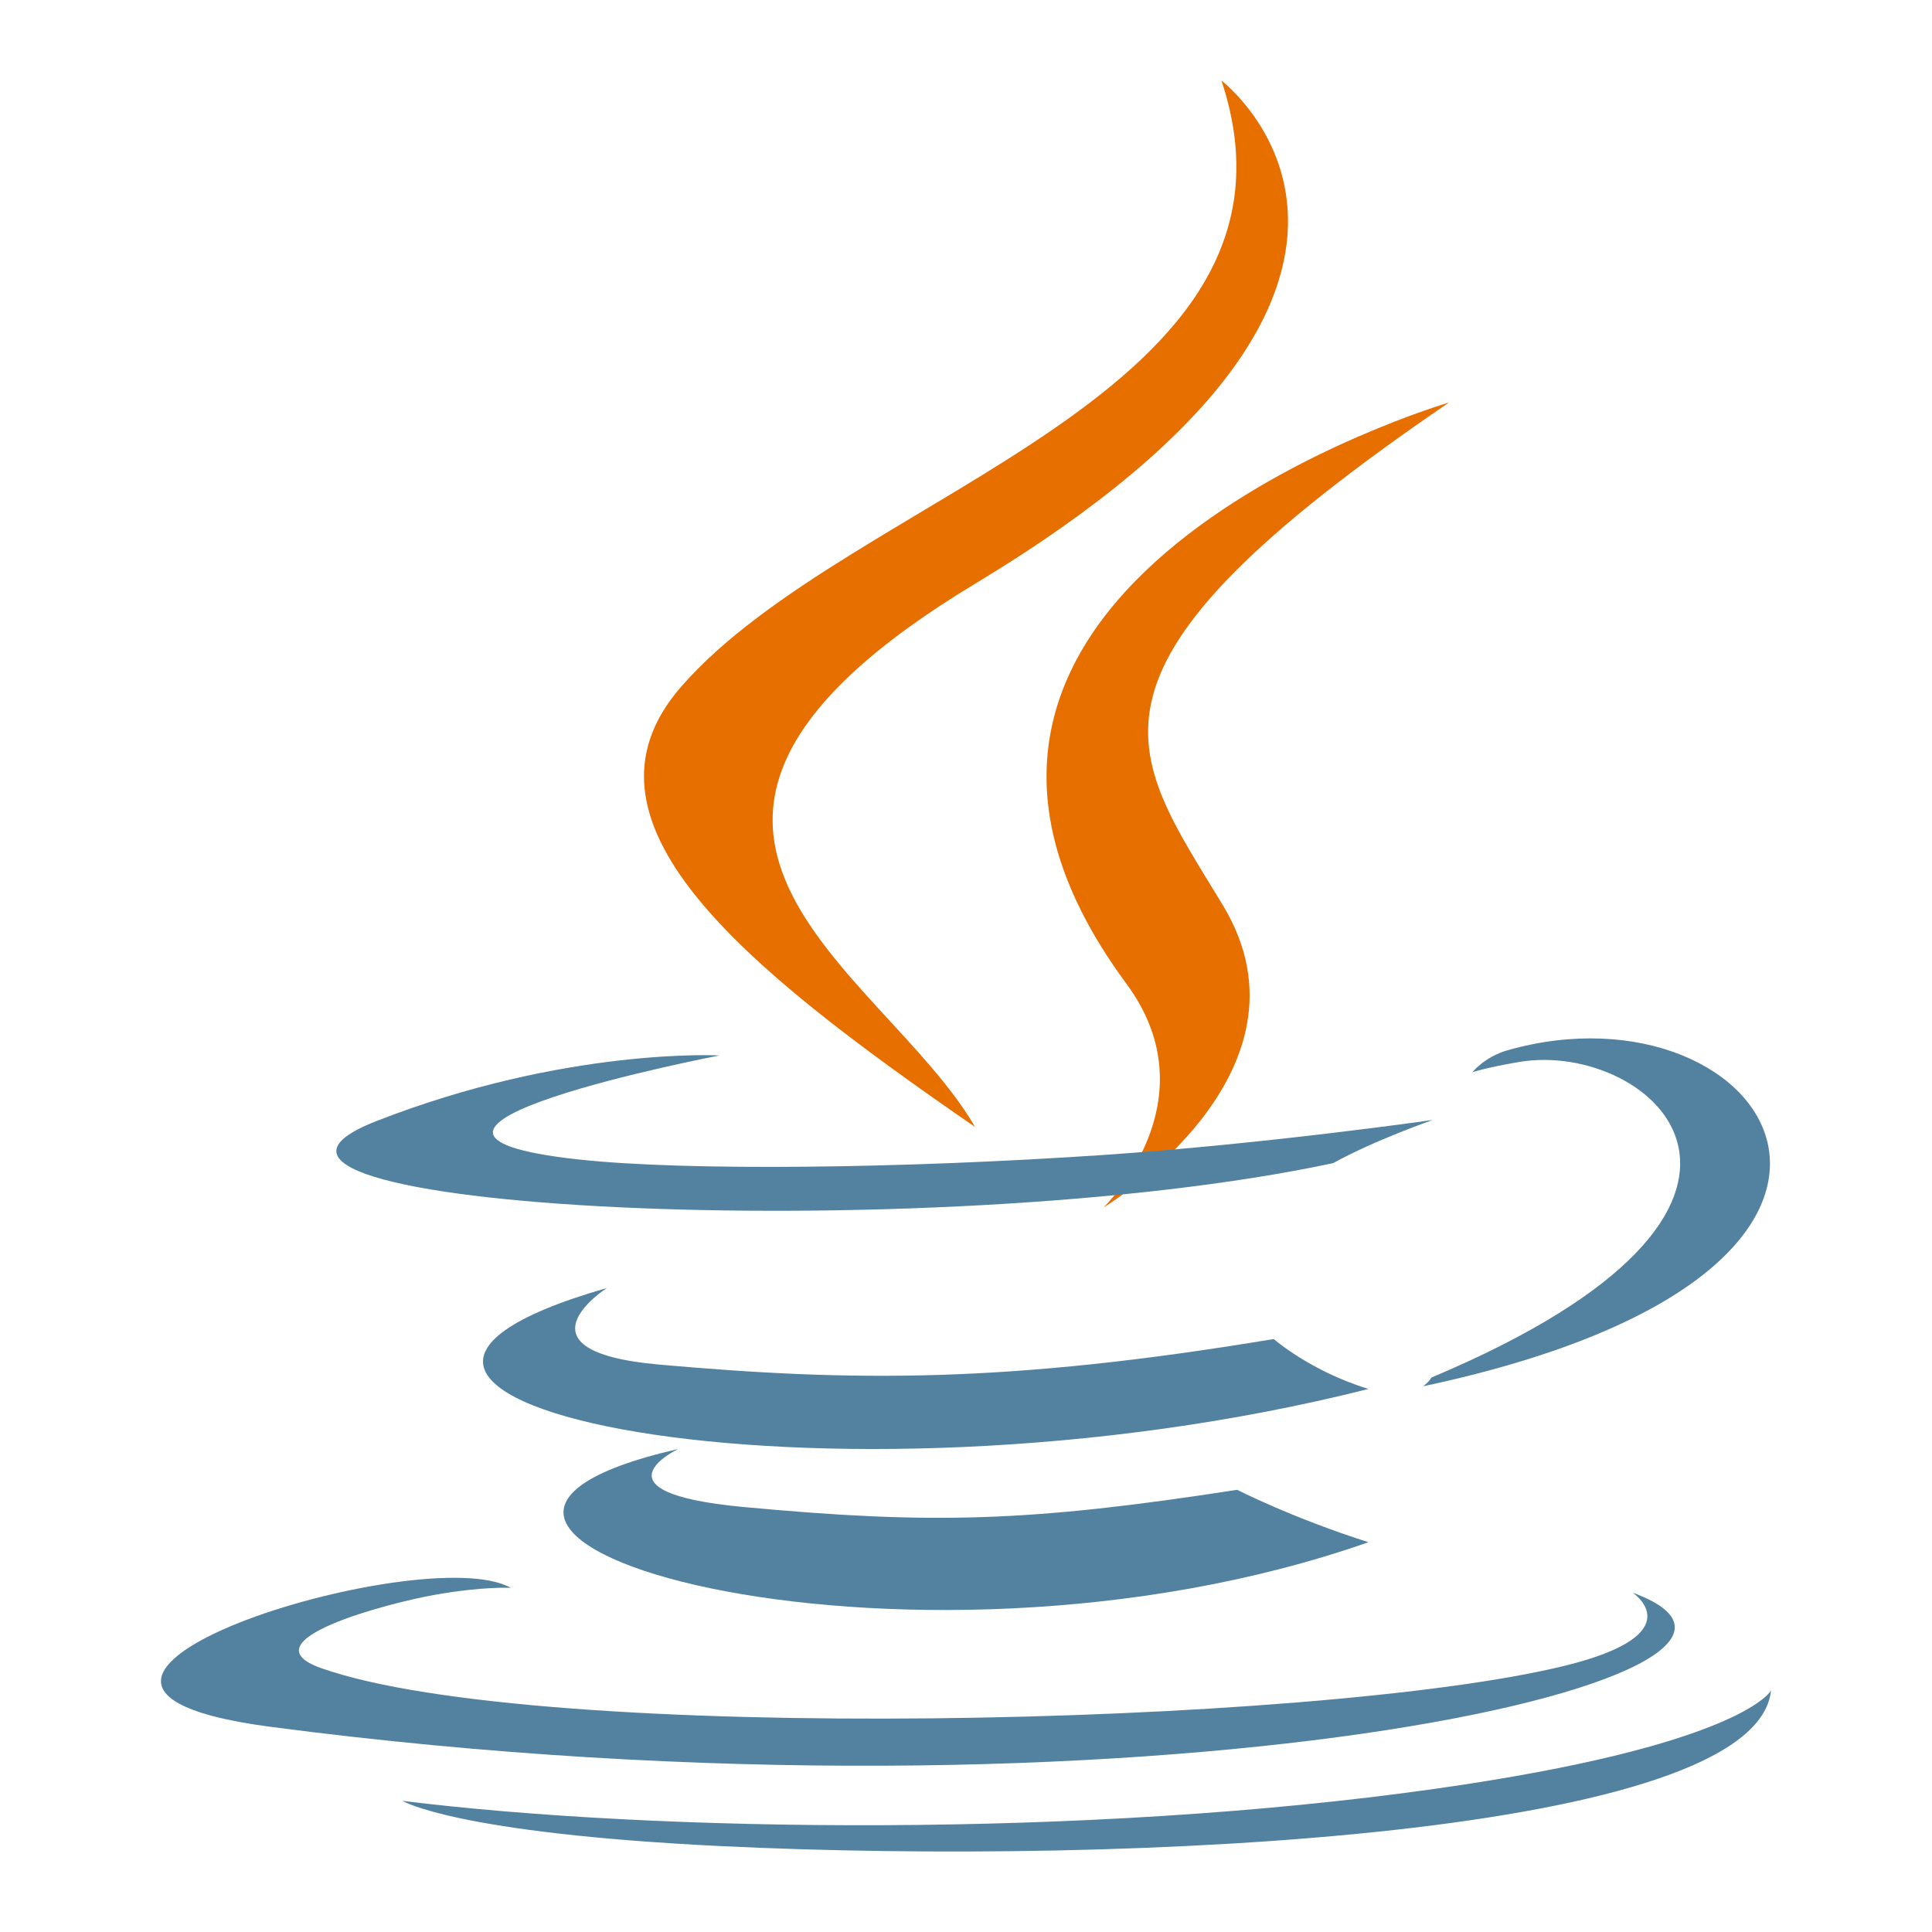
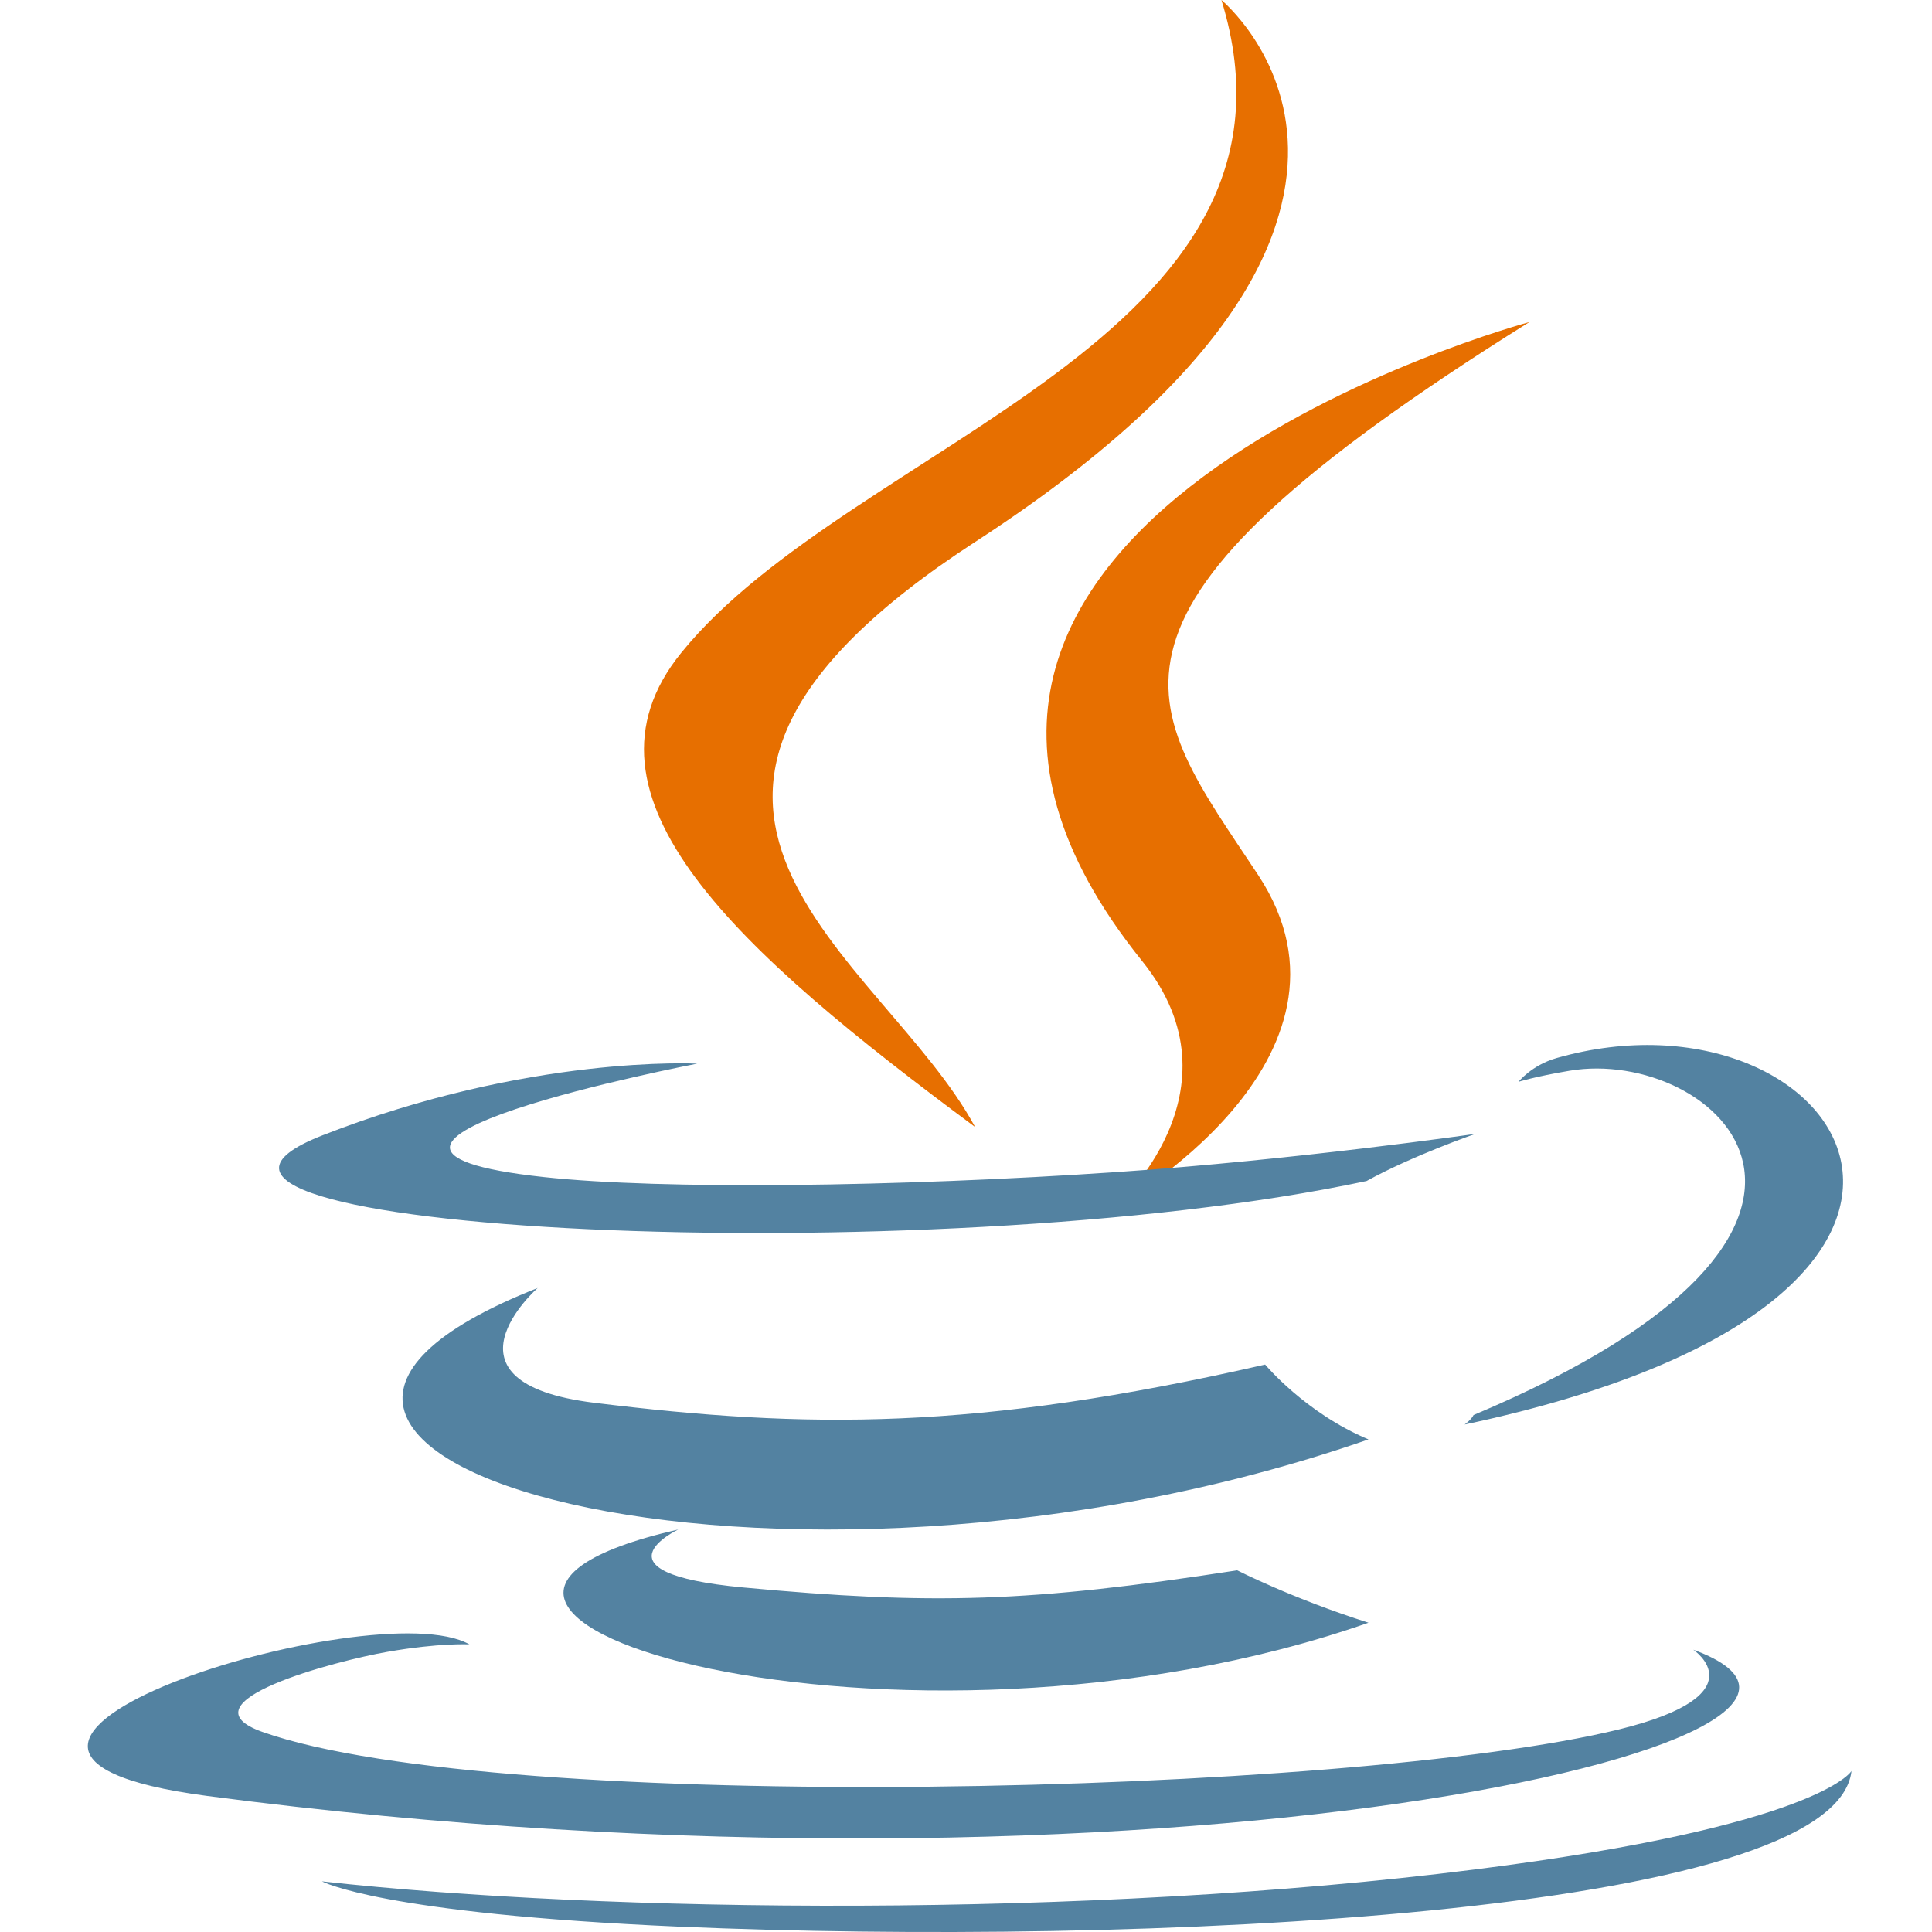
<svg xmlns="http://www.w3.org/2000/svg" width="24" height="24" viewBox="0 0 24 24" fill="none">
-   <path d="M8.425 18C8.425 18 7.292 18.538 9.231 18.72C11.58 18.939 12.78 18.907 15.369 18.507C15.369 18.507 16.05 18.856 17 19.158C11.197 21.189 3.867 19.04 8.425 18Z" fill="#5382A1" />
-   <path d="M7.539 16C7.539 16 6.313 16.784 8.185 16.951C10.605 17.166 12.516 17.184 15.823 16.634C15.823 16.634 16.281 17.035 17 17.254C10.233 18.963 2.696 17.389 7.539 16Z" fill="#5382A1" />
-   <path d="M13.992 12.219C15.073 13.683 13.708 15 13.708 15C13.708 15 16.453 13.334 15.192 11.247C14.014 9.301 13.112 8.334 18 5C18 5 10.327 7.254 13.992 12.219Z" fill="#E76F00" />
-   <path d="M20.282 19.785C20.282 19.785 21.049 20.297 19.437 20.693C16.373 21.445 6.684 21.672 3.992 20.723C3.025 20.382 4.839 19.909 5.41 19.81C6.005 19.705 6.345 19.725 6.345 19.725C5.269 19.111 -0.61 20.93 3.359 21.451C14.182 22.872 23.089 20.811 20.282 19.785Z" fill="#5382A1" />
-   <path d="M8.939 13.111C8.939 13.111 4.011 14.059 7.194 14.404C8.538 14.549 11.217 14.516 13.713 14.347C15.753 14.208 17.801 13.912 17.801 13.912C17.801 13.912 17.081 14.161 16.561 14.449C11.556 15.515 1.888 15.019 4.672 13.928C7.025 13.007 8.939 13.111 8.939 13.111Z" fill="#5382A1" />
-   <path d="M17.78 17.113C22.868 14.973 20.515 12.915 18.873 13.192C18.471 13.26 18.291 13.319 18.291 13.319C18.291 13.319 18.441 13.129 18.726 13.047C21.974 12.123 24.472 15.775 17.678 17.221C17.678 17.221 17.756 17.165 17.78 17.113Z" fill="#5382A1" />
-   <path d="M15.173 1C15.173 1 18.397 3.463 12.115 7.25C7.077 10.289 10.966 12.021 12.113 14C9.172 11.974 7.014 10.19 8.462 8.53C10.587 6.094 16.474 4.912 15.173 1Z" fill="#E76F00" />
-   <path d="M8.975 22.934C14.04 23.177 21.816 22.799 22 21C22 21 21.646 21.682 17.815 22.223C13.493 22.834 8.162 22.763 5 22.371C5 22.371 5.647 22.773 8.975 22.934Z" fill="#5382A1" />
+   <path d="M8.425 19C8.425 19 7.292 19.538 9.231 19.72C11.58 19.939 12.78 19.907 15.369 19.507C15.369 19.507 16.05 19.856 17 20.158C11.197 22.189 3.867 20.04 8.425 19Z" fill="#5382A1" />
+   <path d="M6.679 16C6.679 16 5.342 17.175 7.383 17.426C10.024 17.75 12.108 17.776 15.716 16.951C15.716 16.951 16.215 17.552 17 17.881C9.618 20.445 1.396 18.083 6.679 16Z" fill="#5382A1" />
+   <path d="M14.19 11.941C15.487 13.551 13.849 15 13.849 15C13.849 15 17.143 13.167 15.63 10.871C14.217 8.731 13.134 7.667 19 4C19 4 9.792 6.479 14.19 11.941Z" fill="#E76F00" />
+   <path d="M21.034 20.493C21.034 20.493 21.871 21.051 20.113 21.483C16.77 22.303 6.201 22.551 3.264 21.516C2.209 21.144 4.188 20.628 4.811 20.52C5.46 20.406 5.831 20.427 5.831 20.427C4.657 19.757 -1.756 21.742 2.574 22.31C14.381 23.861 24.097 21.612 21.034 20.493Z" fill="#5382A1" />
+   <path d="M8.661 13.213C8.661 13.213 3.285 14.247 6.757 14.622C8.224 14.781 11.146 14.745 13.869 14.56C16.094 14.409 18.328 14.085 18.328 14.085C18.328 14.085 17.544 14.357 16.976 14.671C11.516 15.834 0.969 15.293 4.005 14.104C6.573 13.098 8.661 13.213 8.661 13.213Z" fill="#5382A1" />
+   <path d="M18.305 17.578C23.855 15.243 21.289 12.998 19.498 13.301C19.059 13.375 18.863 13.439 18.863 13.439C18.863 13.439 19.026 13.232 19.338 13.143C22.881 12.134 25.606 16.118 18.194 17.696C18.194 17.696 18.28 17.634 18.305 17.578Z" fill="#5382A1" />
+   <path d="M15.173 0C15.173 0 18.397 2.652 12.115 6.731C7.077 10.003 10.966 11.869 12.113 14C9.172 11.818 7.014 9.897 8.462 8.11C10.587 5.486 16.474 4.213 15.173 0Z" fill="#E76F00" />
+   <path d="M8.443 23.934C14.103 24.177 22.794 23.799 23 22C23 22 22.604 22.682 18.323 23.223C13.492 23.834 7.534 23.763 4 23.371C4 23.371 4.723 23.773 8.443 23.934Z" fill="#5382A1" />
</svg>
